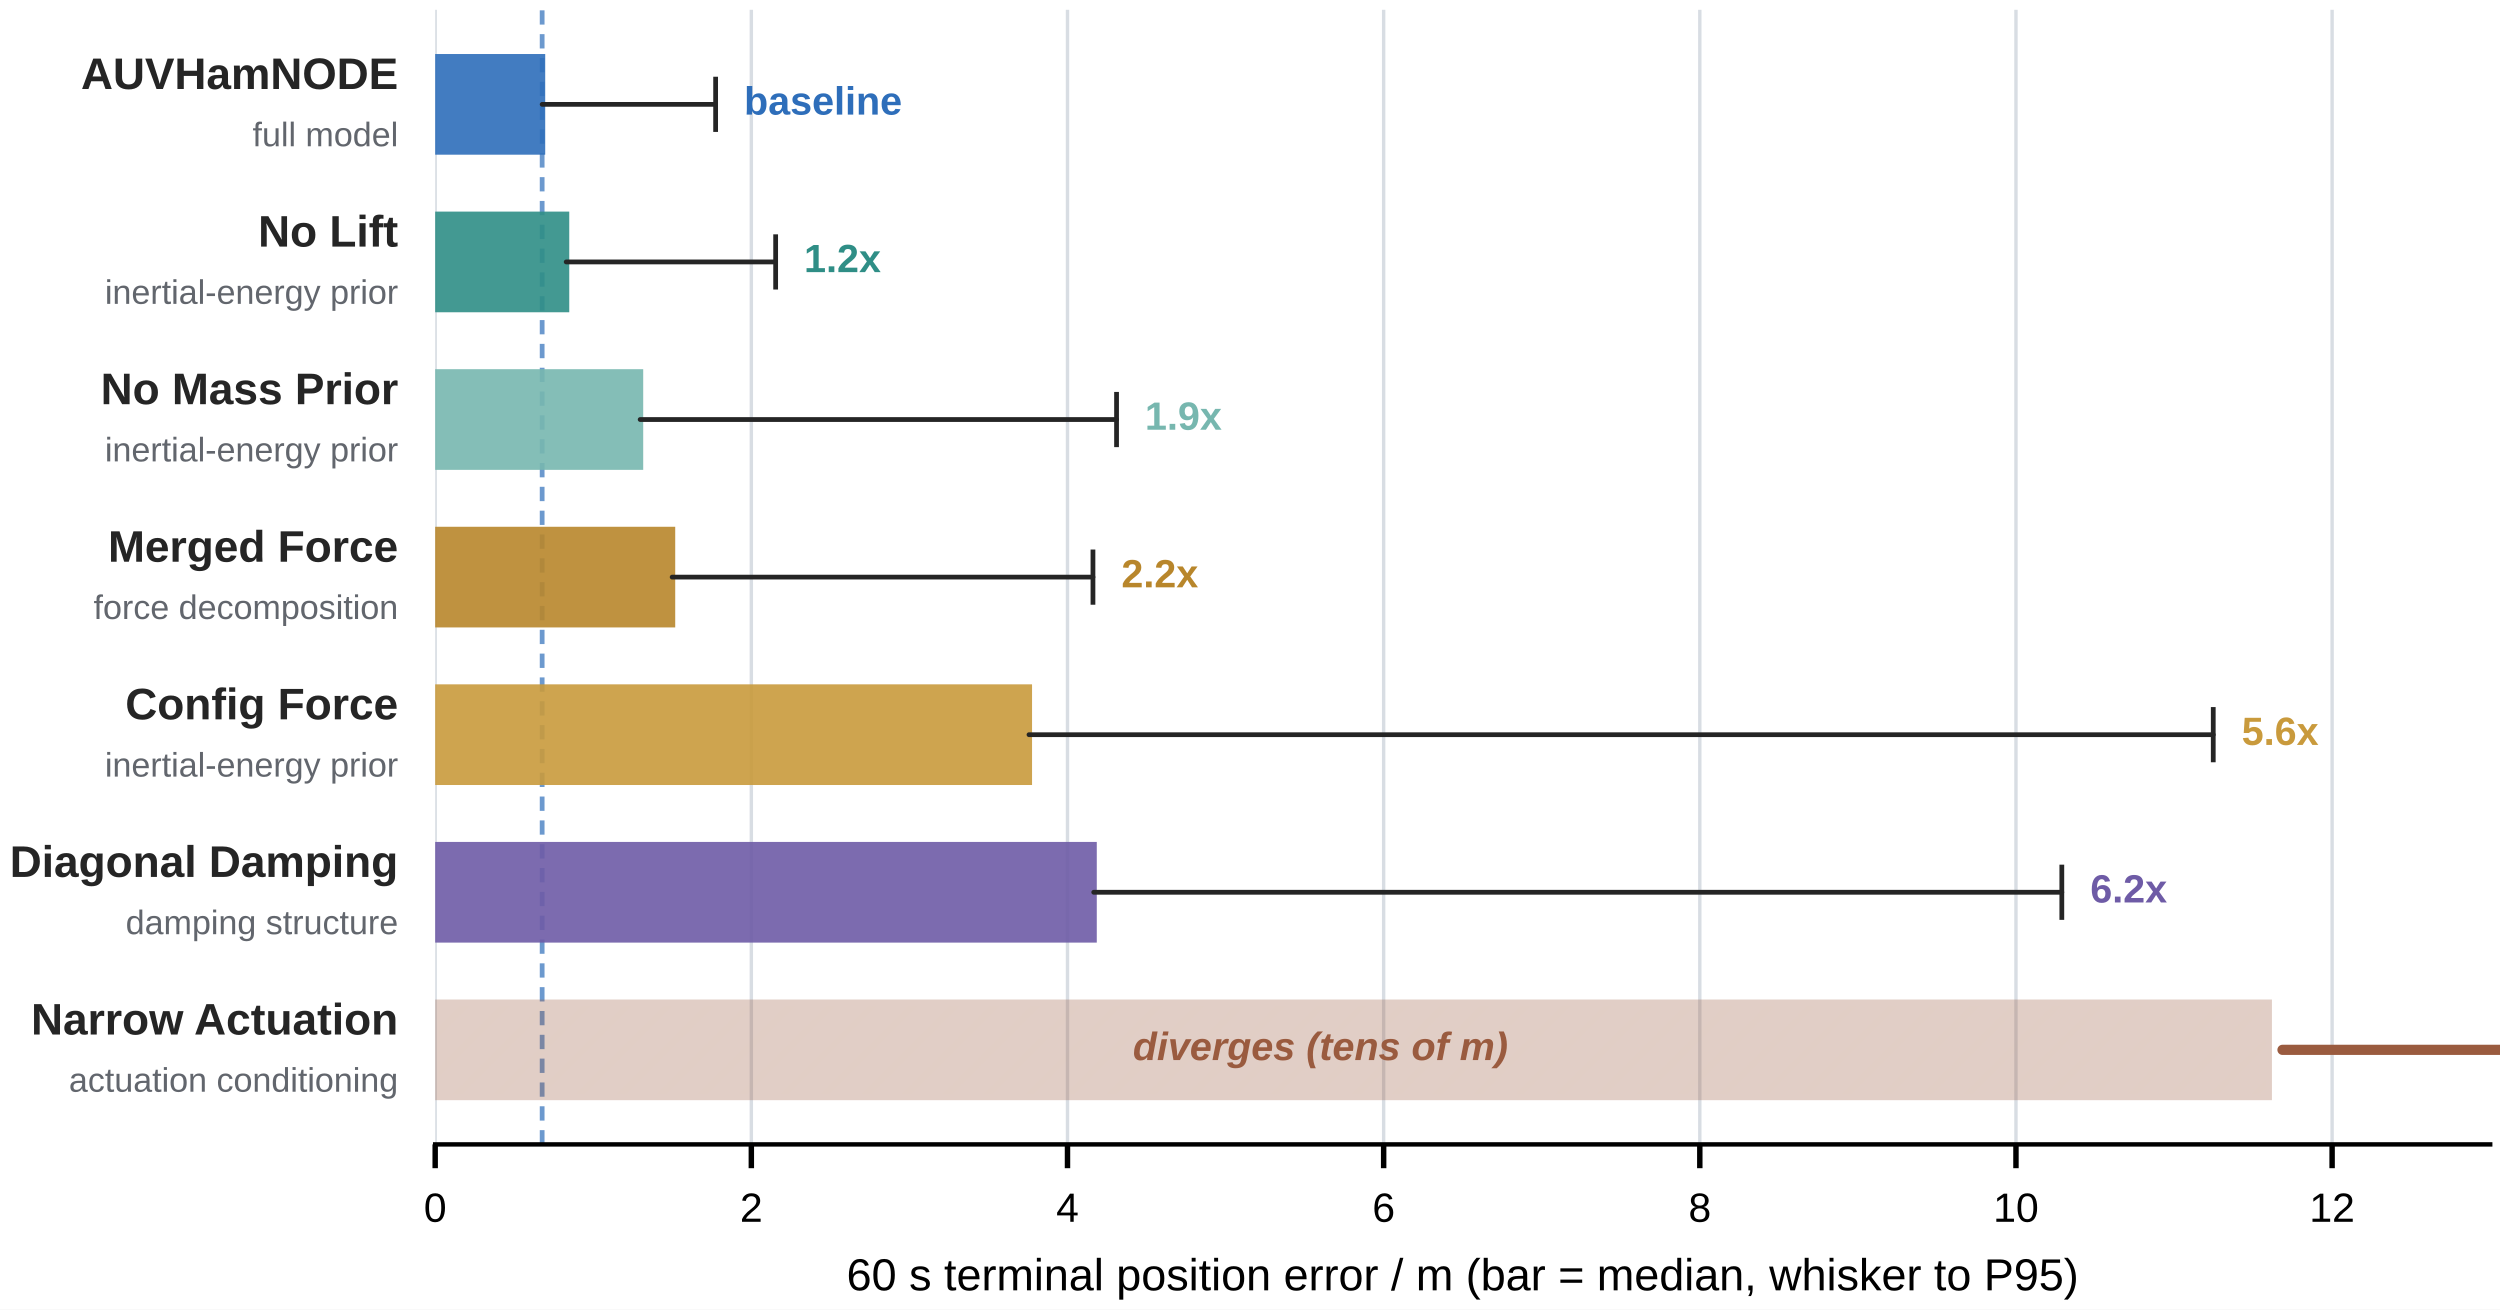
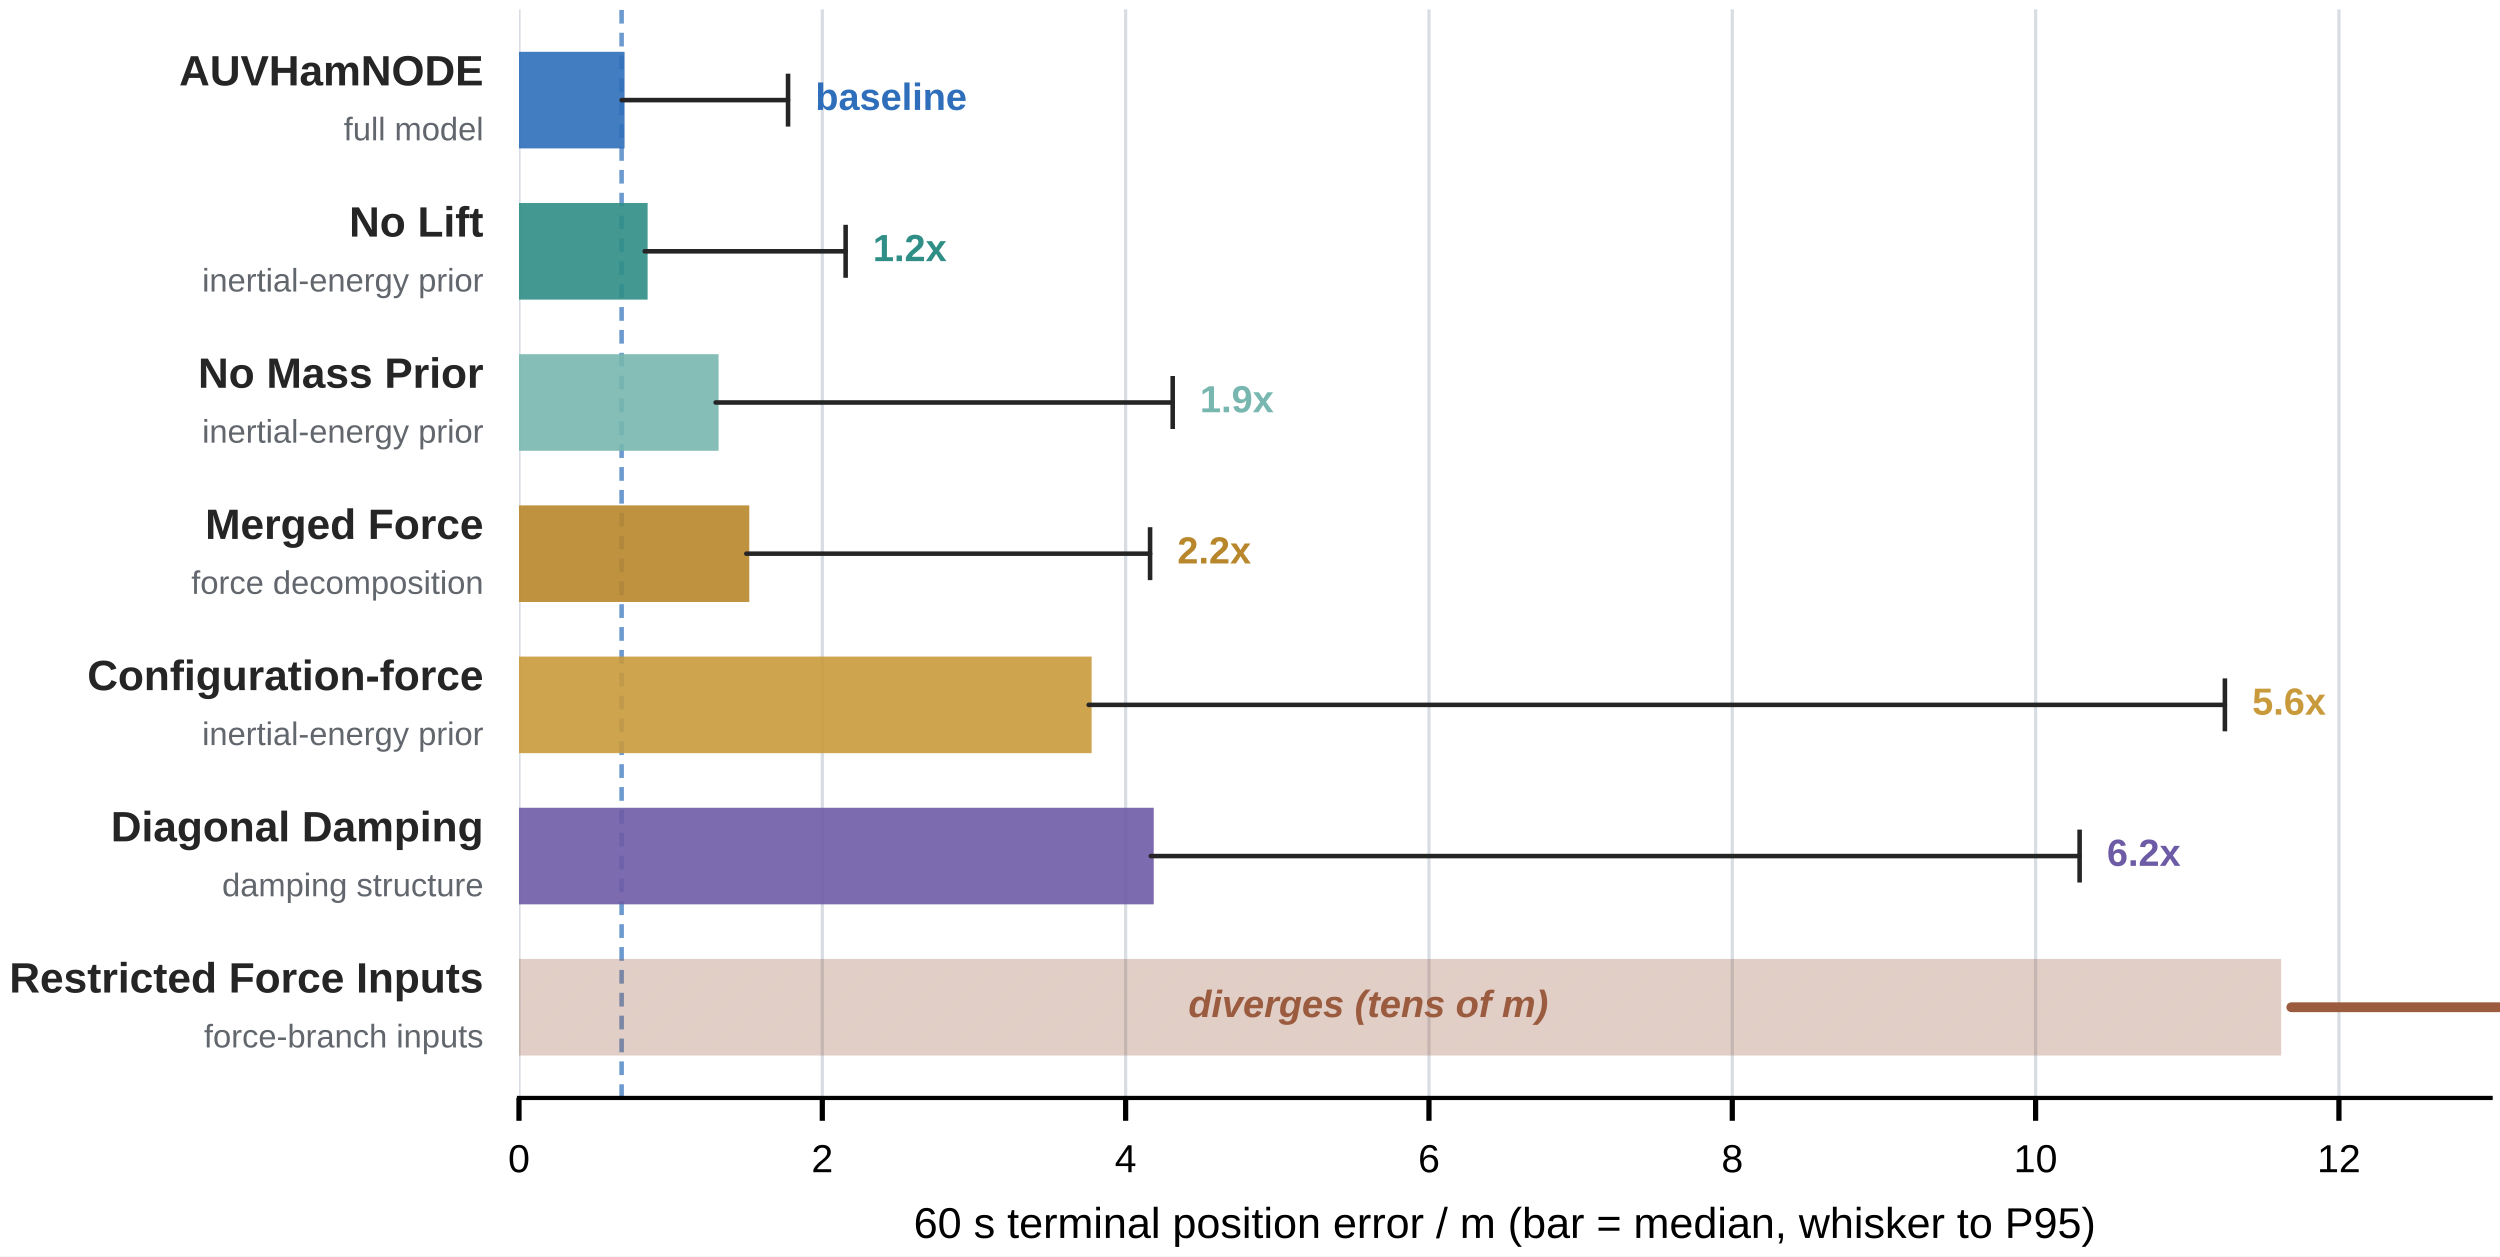
- <svg xmlns="http://www.w3.org/2000/svg" xmlns:xlink="http://www.w3.org/1999/xlink" width="367.26pt" height="192.382pt" viewBox="0 0 367.26 192.382" version="1.1">
+ <svg xmlns="http://www.w3.org/2000/svg" xmlns:xlink="http://www.w3.org/1999/xlink" width="382.797pt" height="192.382pt" viewBox="0 0 382.797 192.382" version="1.1">
  <defs>
    <style type="text/css">*{stroke-linejoin: round; stroke-linecap: butt}</style>
  </defs>
  <g id="figure_1">
    <g id="patch_1">
-       <path d="M 0 192.382  L 367.26 192.382  L 367.26 0  L 0 0  z " style="fill: #ffffff" />
+       <path d="M 0 192.382  L 382.797 192.382  L 382.797 0  L 0 0  z " style="fill: #ffffff" />
    </g>
    <g id="axes_1">
      <g id="patch_2">
-         <path d="M 63.93 168.117  L 365.82 168.117  L 365.82 1.44  L 63.93 1.44  z " style="fill: #ffffff" />
+         <path d="M 79.467 168.117  L 381.357 168.117  L 381.357 1.44  L 79.467 1.44  z " style="fill: #ffffff" />
      </g>
      <g id="matplotlib.axis_1">
        <g id="xtick_1">
          <g id="line2d_1">
-             <path d="M 63.93 168.117  L 63.93 1.44  " clip-path="url(#pdb2fce3676)" style="fill: none; stroke: #d8dde3; stroke-width: 0.5; stroke-linecap: square" />
+             <path d="M 79.467 168.117  L 79.467 1.44  " clip-path="url(#pb8b4bb7d96)" style="fill: none; stroke: #d8dde3; stroke-width: 0.5; stroke-linecap: square" />
          </g>
          <g id="line2d_2">
            <defs>
-               <path id="mf8a9e0202c" d="M 0 0  L 0 3.5  " style="stroke: #000000; stroke-width: 0.8" />
+               <path id="m1d1fa31b97" d="M 0 0  L 0 3.5  " style="stroke: #000000; stroke-width: 0.8" />
            </defs>
            <g>
-               <use xlink:href="#mf8a9e0202c" x="63.93" y="168.117" style="stroke: #000000; stroke-width: 0.8" />
+               <use xlink:href="#m1d1fa31b97" x="79.467" y="168.117" style="stroke: #000000; stroke-width: 0.8" />
            </g>
          </g>
          <g id="text_1">
-             <text style="font-size: 6px; font-family: 'Arial', 'Helvetica', 'DejaVu Sans', sans-serif; text-anchor: middle" x="63.93" y="179.485" transform="rotate(-0 63.9298 179.4853)">0</text>
+             <text style="font-size: 6px; font-family: 'Arial', 'Helvetica', 'DejaVu Sans', sans-serif; text-anchor: middle" x="79.467" y="179.485" transform="rotate(-0 79.46683 179.4853)">0</text>
          </g>
        </g>
        <g id="xtick_2">
          <g id="line2d_3">
-             <path d="M 110.374 168.117  L 110.374 1.44  " clip-path="url(#pdb2fce3676)" style="fill: none; stroke: #d8dde3; stroke-width: 0.5; stroke-linecap: square" />
+             <path d="M 125.911 168.117  L 125.911 1.44  " clip-path="url(#pb8b4bb7d96)" style="fill: none; stroke: #d8dde3; stroke-width: 0.5; stroke-linecap: square" />
          </g>
          <g id="line2d_4">
            <g>
-               <use xlink:href="#mf8a9e0202c" x="110.374" y="168.117" style="stroke: #000000; stroke-width: 0.8" />
+               <use xlink:href="#m1d1fa31b97" x="125.911" y="168.117" style="stroke: #000000; stroke-width: 0.8" />
            </g>
          </g>
          <g id="text_2">
-             <text style="font-size: 6px; font-family: 'Arial', 'Helvetica', 'DejaVu Sans', sans-serif; text-anchor: middle" x="110.374" y="179.485" transform="rotate(-0 110.3744 179.4853)">2</text>
+             <text style="font-size: 6px; font-family: 'Arial', 'Helvetica', 'DejaVu Sans', sans-serif; text-anchor: middle" x="125.911" y="179.485" transform="rotate(-0 125.9114 179.4853)">2</text>
          </g>
        </g>
        <g id="xtick_3">
          <g id="line2d_5">
-             <path d="M 156.819 168.117  L 156.819 1.44  " clip-path="url(#pdb2fce3676)" style="fill: none; stroke: #d8dde3; stroke-width: 0.5; stroke-linecap: square" />
+             <path d="M 172.356 168.117  L 172.356 1.44  " clip-path="url(#pb8b4bb7d96)" style="fill: none; stroke: #d8dde3; stroke-width: 0.5; stroke-linecap: square" />
          </g>
          <g id="line2d_6">
            <g>
-               <use xlink:href="#mf8a9e0202c" x="156.819" y="168.117" style="stroke: #000000; stroke-width: 0.8" />
+               <use xlink:href="#m1d1fa31b97" x="172.356" y="168.117" style="stroke: #000000; stroke-width: 0.8" />
            </g>
          </g>
          <g id="text_3">
-             <text style="font-size: 6px; font-family: 'Arial', 'Helvetica', 'DejaVu Sans', sans-serif; text-anchor: middle" x="156.819" y="179.485" transform="rotate(-0 156.819 179.4853)">4</text>
+             <text style="font-size: 6px; font-family: 'Arial', 'Helvetica', 'DejaVu Sans', sans-serif; text-anchor: middle" x="172.356" y="179.485" transform="rotate(-0 172.356 179.4853)">4</text>
          </g>
        </g>
        <g id="xtick_4">
          <g id="line2d_7">
-             <path d="M 203.264 168.117  L 203.264 1.44  " clip-path="url(#pdb2fce3676)" style="fill: none; stroke: #d8dde3; stroke-width: 0.5; stroke-linecap: square" />
+             <path d="M 218.801 168.117  L 218.801 1.44  " clip-path="url(#pb8b4bb7d96)" style="fill: none; stroke: #d8dde3; stroke-width: 0.5; stroke-linecap: square" />
          </g>
          <g id="line2d_8">
            <g>
-               <use xlink:href="#mf8a9e0202c" x="203.264" y="168.117" style="stroke: #000000; stroke-width: 0.8" />
+               <use xlink:href="#m1d1fa31b97" x="218.801" y="168.117" style="stroke: #000000; stroke-width: 0.8" />
            </g>
          </g>
          <g id="text_4">
-             <text style="font-size: 6px; font-family: 'Arial', 'Helvetica', 'DejaVu Sans', sans-serif; text-anchor: middle" x="203.264" y="179.485" transform="rotate(-0 203.2635 179.4853)">6</text>
+             <text style="font-size: 6px; font-family: 'Arial', 'Helvetica', 'DejaVu Sans', sans-serif; text-anchor: middle" x="218.801" y="179.485" transform="rotate(-0 218.8006 179.4853)">6</text>
          </g>
        </g>
        <g id="xtick_5">
          <g id="line2d_9">
-             <path d="M 249.708 168.117  L 249.708 1.44  " clip-path="url(#pdb2fce3676)" style="fill: none; stroke: #d8dde3; stroke-width: 0.5; stroke-linecap: square" />
+             <path d="M 265.245 168.117  L 265.245 1.44  " clip-path="url(#pb8b4bb7d96)" style="fill: none; stroke: #d8dde3; stroke-width: 0.5; stroke-linecap: square" />
          </g>
          <g id="line2d_10">
            <g>
-               <use xlink:href="#mf8a9e0202c" x="249.708" y="168.117" style="stroke: #000000; stroke-width: 0.8" />
+               <use xlink:href="#m1d1fa31b97" x="265.245" y="168.117" style="stroke: #000000; stroke-width: 0.8" />
            </g>
          </g>
          <g id="text_5">
-             <text style="font-size: 6px; font-family: 'Arial', 'Helvetica', 'DejaVu Sans', sans-serif; text-anchor: middle" x="249.708" y="179.485" transform="rotate(-0 249.7081 179.4853)">8</text>
+             <text style="font-size: 6px; font-family: 'Arial', 'Helvetica', 'DejaVu Sans', sans-serif; text-anchor: middle" x="265.245" y="179.485" transform="rotate(-0 265.2451 179.4853)">8</text>
          </g>
        </g>
        <g id="xtick_6">
          <g id="line2d_11">
-             <path d="M 296.153 168.117  L 296.153 1.44  " clip-path="url(#pdb2fce3676)" style="fill: none; stroke: #d8dde3; stroke-width: 0.5; stroke-linecap: square" />
+             <path d="M 311.69 168.117  L 311.69 1.44  " clip-path="url(#pb8b4bb7d96)" style="fill: none; stroke: #d8dde3; stroke-width: 0.5; stroke-linecap: square" />
          </g>
          <g id="line2d_12">
            <g>
-               <use xlink:href="#mf8a9e0202c" x="296.153" y="168.117" style="stroke: #000000; stroke-width: 0.8" />
+               <use xlink:href="#m1d1fa31b97" x="311.69" y="168.117" style="stroke: #000000; stroke-width: 0.8" />
            </g>
          </g>
          <g id="text_6">
-             <text style="font-size: 6px; font-family: 'Arial', 'Helvetica', 'DejaVu Sans', sans-serif; text-anchor: middle" x="296.153" y="179.485" transform="rotate(-0 296.1527 179.4853)">10</text>
+             <text style="font-size: 6px; font-family: 'Arial', 'Helvetica', 'DejaVu Sans', sans-serif; text-anchor: middle" x="311.69" y="179.485" transform="rotate(-0 311.6897 179.4853)">10</text>
          </g>
        </g>
        <g id="xtick_7">
          <g id="line2d_13">
-             <path d="M 342.597 168.117  L 342.597 1.44  " clip-path="url(#pdb2fce3676)" style="fill: none; stroke: #d8dde3; stroke-width: 0.5; stroke-linecap: square" />
+             <path d="M 358.134 168.117  L 358.134 1.44  " clip-path="url(#pb8b4bb7d96)" style="fill: none; stroke: #d8dde3; stroke-width: 0.5; stroke-linecap: square" />
          </g>
          <g id="line2d_14">
            <g>
-               <use xlink:href="#mf8a9e0202c" x="342.597" y="168.117" style="stroke: #000000; stroke-width: 0.8" />
+               <use xlink:href="#m1d1fa31b97" x="358.134" y="168.117" style="stroke: #000000; stroke-width: 0.8" />
            </g>
          </g>
          <g id="text_7">
-             <text style="font-size: 6px; font-family: 'Arial', 'Helvetica', 'DejaVu Sans', sans-serif; text-anchor: middle" x="342.597" y="179.485" transform="rotate(-0 342.5973 179.4853)">12</text>
+             <text style="font-size: 6px; font-family: 'Arial', 'Helvetica', 'DejaVu Sans', sans-serif; text-anchor: middle" x="358.134" y="179.485" transform="rotate(-0 358.1343 179.4853)">12</text>
          </g>
        </g>
        <g id="text_8">
-           <text style="font-size: 6.6px; font-family: 'Arial', 'Helvetica', 'DejaVu Sans', sans-serif; text-anchor: middle" x="214.875" y="189.553" transform="rotate(-0 214.8747 189.553)">60 s terminal position error / m  (bar = median, whisker to P95)</text>
+           <text style="font-size: 6.6px; font-family: 'Arial', 'Helvetica', 'DejaVu Sans', sans-serif; text-anchor: middle" x="230.412" y="189.553" transform="rotate(-0 230.4117 189.553)">60 s terminal position error / m  (bar = median, whisker to P95)</text>
        </g>
      </g>
      <g id="matplotlib.axis_2">
        <g id="ytick_1">
          <g id="line2d_15" />
        </g>
        <g id="ytick_2">
          <g id="line2d_16" />
        </g>
        <g id="ytick_3">
          <g id="line2d_17" />
        </g>
        <g id="ytick_4">
          <g id="line2d_18" />
        </g>
        <g id="ytick_5">
          <g id="line2d_19" />
        </g>
        <g id="ytick_6">
          <g id="line2d_20" />
        </g>
        <g id="ytick_7">
          <g id="line2d_21" />
        </g>
      </g>
      <g id="line2d_22">
-         <path d="M 79.644 168.117  L 79.644 1.44  " clip-path="url(#pdb2fce3676)" style="fill: none; stroke-dasharray: 2.1,1.4; stroke-dashoffset: 0; stroke: #2e6eba; stroke-opacity: 0.7; stroke-width: 0.7" />
+         <path d="M 95.181 168.117  L 95.181 1.44  " clip-path="url(#pb8b4bb7d96)" style="fill: none; stroke-dasharray: 2.1,1.4; stroke-dashoffset: 0; stroke: #2e6eba; stroke-opacity: 0.7; stroke-width: 0.7" />
      </g>
      <g id="patch_3">
-         <path d="M 63.93 168.117  L 365.82 168.117  " style="fill: none; stroke: #000000; stroke-width: 0.65; stroke-linejoin: miter; stroke-linecap: square" />
+         <path d="M 79.467 168.117  L 381.357 168.117  " style="fill: none; stroke: #000000; stroke-width: 0.65; stroke-linejoin: miter; stroke-linecap: square" />
      </g>
      <g id="patch_4">
-         <path d="M 63.93 22.275  L 79.644 22.275  L 79.644 8.385  L 63.93 8.385  z " clip-path="url(#pdb2fce3676)" style="fill: #2e6eba; opacity: 0.9; stroke: #2e6eba; stroke-width: 0.9; stroke-linejoin: miter" />
+         <path d="M 79.467 22.275  L 95.181 22.275  L 95.181 8.385  L 79.467 8.385  z " clip-path="url(#pb8b4bb7d96)" style="fill: #2e6eba; opacity: 0.9; stroke: #2e6eba; stroke-width: 0.9; stroke-linejoin: miter" />
      </g>
      <g id="text_9">
-         <text style="font-weight: 700; font-size: 5.8px; font-family: 'Arial', 'Helvetica', 'DejaVu Sans', sans-serif; text-anchor: start; fill: #2e6eba" x="109.308" y="16.831" transform="rotate(-0 109.3085 16.83074)">baseline</text>
+         <text style="font-weight: 700; font-size: 5.8px; font-family: 'Arial', 'Helvetica', 'DejaVu Sans', sans-serif; text-anchor: start; fill: #2e6eba" x="124.846" y="16.831" transform="rotate(-0 124.8455 16.83074)">baseline</text>
      </g>
      <g id="patch_5">
-         <path d="M 63.93 45.424  L 83.176 45.424  L 83.176 31.534  L 63.93 31.534  z " clip-path="url(#pdb2fce3676)" style="fill: #2f8e86; opacity: 0.9; stroke: #2f8e86; stroke-width: 0.9; stroke-linejoin: miter" />
+         <path d="M 79.467 45.424  L 98.713 45.424  L 98.713 31.534  L 79.467 31.534  z " clip-path="url(#pb8b4bb7d96)" style="fill: #2f8e86; opacity: 0.9; stroke: #2f8e86; stroke-width: 0.9; stroke-linejoin: miter" />
      </g>
      <g id="text_10">
-         <text style="font-weight: 700; font-size: 5.8px; font-family: 'Arial', 'Helvetica', 'DejaVu Sans', sans-serif; text-anchor: start; fill: #2f8e86" x="118.126" y="39.98" transform="rotate(-0 118.126 39.98035)">1.2x</text>
+         <text style="font-weight: 700; font-size: 5.8px; font-family: 'Arial', 'Helvetica', 'DejaVu Sans', sans-serif; text-anchor: start; fill: #2f8e86" x="133.663" y="39.98" transform="rotate(-0 133.663 39.98035)">1.2x</text>
      </g>
      <g id="patch_6">
-         <path d="M 63.93 68.574  L 94.04 68.574  L 94.04 54.684  L 63.93 54.684  z " clip-path="url(#pdb2fce3676)" style="fill: #77b7af; opacity: 0.9; stroke: #77b7af; stroke-width: 0.9; stroke-linejoin: miter" />
+         <path d="M 79.467 68.574  L 109.577 68.574  L 109.577 54.684  L 79.467 54.684  z " clip-path="url(#pb8b4bb7d96)" style="fill: #77b7af; opacity: 0.9; stroke: #77b7af; stroke-width: 0.9; stroke-linejoin: miter" />
      </g>
      <g id="text_11">
-         <text style="font-weight: 700; font-size: 5.8px; font-family: 'Arial', 'Helvetica', 'DejaVu Sans', sans-serif; text-anchor: start; fill: #77b7af" x="168.205" y="63.13" transform="rotate(-0 168.2048 63.12995)">1.9x</text>
+         <text style="font-weight: 700; font-size: 5.8px; font-family: 'Arial', 'Helvetica', 'DejaVu Sans', sans-serif; text-anchor: start; fill: #77b7af" x="183.742" y="63.13" transform="rotate(-0 183.7419 63.12995)">1.9x</text>
      </g>
      <g id="patch_7">
-         <path d="M 63.93 91.723  L 98.742 91.723  L 98.742 77.834  L 63.93 77.834  z " clip-path="url(#pdb2fce3676)" style="fill: #b8862b; opacity: 0.9; stroke: #b8862b; stroke-width: 0.9; stroke-linejoin: miter" />
+         <path d="M 79.467 91.723  L 114.279 91.723  L 114.279 77.834  L 79.467 77.834  z " clip-path="url(#pb8b4bb7d96)" style="fill: #b8862b; opacity: 0.9; stroke: #b8862b; stroke-width: 0.9; stroke-linejoin: miter" />
      </g>
      <g id="text_12">
-         <text style="font-weight: 700; font-size: 5.8px; font-family: 'Arial', 'Helvetica', 'DejaVu Sans', sans-serif; text-anchor: start; fill: #b8862b" x="164.74" y="86.28" transform="rotate(-0 164.7401 86.27956)">2.2x</text>
+         <text style="font-weight: 700; font-size: 5.8px; font-family: 'Arial', 'Helvetica', 'DejaVu Sans', sans-serif; text-anchor: start; fill: #b8862b" x="180.277" y="86.28" transform="rotate(-0 180.2771 86.27956)">2.2x</text>
      </g>
      <g id="patch_8">
-         <path d="M 63.93 114.873  L 151.162 114.873  L 151.162 100.983  L 63.93 100.983  z " clip-path="url(#pdb2fce3676)" style="fill: #c99a3c; opacity: 0.9; stroke: #c99a3c; stroke-width: 0.9; stroke-linejoin: miter" />
+         <path d="M 79.467 114.873  L 166.699 114.873  L 166.699 100.983  L 79.467 100.983  z " clip-path="url(#pb8b4bb7d96)" style="fill: #c99a3c; opacity: 0.9; stroke: #c99a3c; stroke-width: 0.9; stroke-linejoin: miter" />
      </g>
      <g id="text_13">
-         <text style="font-weight: 700; font-size: 5.8px; font-family: 'Arial', 'Helvetica', 'DejaVu Sans', sans-serif; text-anchor: start; fill: #c99a3c" x="329.316" y="109.429" transform="rotate(-0 329.3164 109.4292)">5.6x</text>
+         <text style="font-weight: 700; font-size: 5.8px; font-family: 'Arial', 'Helvetica', 'DejaVu Sans', sans-serif; text-anchor: start; fill: #c99a3c" x="344.853" y="109.429" transform="rotate(-0 344.8535 109.4292)">5.6x</text>
      </g>
      <g id="patch_9">
-         <path d="M 63.93 138.023  L 160.672 138.023  L 160.672 124.133  L 63.93 124.133  z " clip-path="url(#pdb2fce3676)" style="fill: #6e5ba6; opacity: 0.9; stroke: #6e5ba6; stroke-width: 0.9; stroke-linejoin: miter" />
+         <path d="M 79.467 138.023  L 176.209 138.023  L 176.209 124.133  L 79.467 124.133  z " clip-path="url(#pb8b4bb7d96)" style="fill: #6e5ba6; opacity: 0.9; stroke: #6e5ba6; stroke-width: 0.9; stroke-linejoin: miter" />
      </g>
      <g id="text_14">
-         <text style="font-weight: 700; font-size: 5.8px; font-family: 'Arial', 'Helvetica', 'DejaVu Sans', sans-serif; text-anchor: start; fill: #6e5ba6" x="307.069" y="132.579" transform="rotate(-0 307.0695 132.5788)">6.2x</text>
+         <text style="font-weight: 700; font-size: 5.8px; font-family: 'Arial', 'Helvetica', 'DejaVu Sans', sans-serif; text-anchor: start; fill: #6e5ba6" x="322.607" y="132.579" transform="rotate(-0 322.6065 132.5788)">6.2x</text>
      </g>
      <g id="patch_10">
-         <path d="M 63.93 161.172  L 333.308 161.172  L 333.308 147.283  L 63.93 147.283  z " clip-path="url(#pdb2fce3676)" style="fill: url(#hf412c8af19); opacity: 0.3; stroke: #9a5b3f; stroke-width: 0.9; stroke-linejoin: miter" />
+         <path d="M 79.467 161.172  L 348.845 161.172  L 348.845 147.283  L 79.467 147.283  z " clip-path="url(#pb8b4bb7d96)" style="fill: url(#h1aca3a2da0); opacity: 0.3; stroke: #9a5b3f; stroke-width: 0.9; stroke-linejoin: miter" />
      </g>
      <g id="text_15">
-         <text style="font-style: italic; font-weight: 700; font-size: 5.8px; font-family: 'Arial', 'Helvetica', 'DejaVu Sans', sans-serif; text-anchor: middle; fill: #9a5b3f" x="193.975" y="155.728" transform="rotate(-0 193.9746 155.7283)">diverges (tens of m)</text>
+         <text style="font-style: italic; font-weight: 700; font-size: 5.8px; font-family: 'Arial', 'Helvetica', 'DejaVu Sans', sans-serif; text-anchor: middle; fill: #9a5b3f" x="209.512" y="155.728" transform="rotate(-0 209.5117 155.7283)">diverges (tens of m)</text>
      </g>
      <g id="text_16">
-         <text style="font-weight: 700; font-size: 6.5px; font-family: 'Arial', 'Helvetica', 'DejaVu Sans', sans-serif; text-anchor: end; fill: #252525" x="58.496" y="13.076" transform="rotate(-0 58.49578 13.07646)">AUVHamNODE</text>
+         <text style="font-weight: 700; font-size: 6.5px; font-family: 'Arial', 'Helvetica', 'DejaVu Sans', sans-serif; text-anchor: end; fill: #252525" x="74.033" y="13.076" transform="rotate(-0 74.03281 13.07646)">AUVHamNODE</text>
      </g>
      <g id="text_17">
-         <text style="font-size: 5px; font-family: 'Arial', 'Helvetica', 'DejaVu Sans', sans-serif; text-anchor: end; fill: #62666d" x="58.496" y="21.485" transform="rotate(-0 58.49578 21.48513)">full model</text>
+         <text style="font-size: 5px; font-family: 'Arial', 'Helvetica', 'DejaVu Sans', sans-serif; text-anchor: end; fill: #62666d" x="74.033" y="21.485" transform="rotate(-0 74.03281 21.48513)">full model</text>
      </g>
      <g id="text_18">
-         <text style="font-weight: 700; font-size: 6.5px; font-family: 'Arial', 'Helvetica', 'DejaVu Sans', sans-serif; text-anchor: end; fill: #252525" x="58.496" y="36.226" transform="rotate(-0 58.49578 36.22607)">No Lift</text>
+         <text style="font-weight: 700; font-size: 6.5px; font-family: 'Arial', 'Helvetica', 'DejaVu Sans', sans-serif; text-anchor: end; fill: #252525" x="74.033" y="36.226" transform="rotate(-0 74.03281 36.22607)">No Lift</text>
      </g>
      <g id="text_19">
-         <text style="font-size: 5px; font-family: 'Arial', 'Helvetica', 'DejaVu Sans', sans-serif; text-anchor: end; fill: #62666d" x="58.496" y="44.635" transform="rotate(-0 58.49578 44.63468)">inertial-energy prior</text>
+         <text style="font-size: 5px; font-family: 'Arial', 'Helvetica', 'DejaVu Sans', sans-serif; text-anchor: end; fill: #62666d" x="74.033" y="44.635" transform="rotate(-0 74.03281 44.63468)">inertial-energy prior</text>
      </g>
      <g id="text_20">
-         <text style="font-weight: 700; font-size: 6.5px; font-family: 'Arial', 'Helvetica', 'DejaVu Sans', sans-serif; text-anchor: end; fill: #252525" x="58.496" y="59.376" transform="rotate(-0 58.49578 59.37567)">No Mass Prior</text>
+         <text style="font-weight: 700; font-size: 6.5px; font-family: 'Arial', 'Helvetica', 'DejaVu Sans', sans-serif; text-anchor: end; fill: #252525" x="74.033" y="59.376" transform="rotate(-0 74.03281 59.37567)">No Mass Prior</text>
      </g>
      <g id="text_21">
-         <text style="font-size: 5px; font-family: 'Arial', 'Helvetica', 'DejaVu Sans', sans-serif; text-anchor: end; fill: #62666d" x="58.496" y="67.784" transform="rotate(-0 58.49578 67.78429)">inertial-energy prior</text>
+         <text style="font-size: 5px; font-family: 'Arial', 'Helvetica', 'DejaVu Sans', sans-serif; text-anchor: end; fill: #62666d" x="74.033" y="67.784" transform="rotate(-0 74.03281 67.78429)">inertial-energy prior</text>
      </g>
      <g id="text_22">
-         <text style="font-weight: 700; font-size: 6.5px; font-family: 'Arial', 'Helvetica', 'DejaVu Sans', sans-serif; text-anchor: end; fill: #252525" x="58.496" y="82.525" transform="rotate(-0 58.49578 82.52522)">Merged Force</text>
+         <text style="font-weight: 700; font-size: 6.5px; font-family: 'Arial', 'Helvetica', 'DejaVu Sans', sans-serif; text-anchor: end; fill: #252525" x="74.033" y="82.525" transform="rotate(-0 74.03281 82.52522)">Merged Force</text>
      </g>
      <g id="text_23">
-         <text style="font-size: 5px; font-family: 'Arial', 'Helvetica', 'DejaVu Sans', sans-serif; text-anchor: end; fill: #62666d" x="58.496" y="90.934" transform="rotate(-0 58.49578 90.93394)">force decomposition</text>
+         <text style="font-size: 5px; font-family: 'Arial', 'Helvetica', 'DejaVu Sans', sans-serif; text-anchor: end; fill: #62666d" x="74.033" y="90.934" transform="rotate(-0 74.03281 90.93394)">force decomposition</text>
      </g>
      <g id="text_24">
-         <text style="font-weight: 700; font-size: 6.5px; font-family: 'Arial', 'Helvetica', 'DejaVu Sans', sans-serif; text-anchor: end; fill: #252525" x="58.496" y="105.675" transform="rotate(-0 58.49578 105.6748)">Config Force</text>
+         <text style="font-weight: 700; font-size: 6.5px; font-family: 'Arial', 'Helvetica', 'DejaVu Sans', sans-serif; text-anchor: end; fill: #252525" x="74.033" y="105.675" transform="rotate(-0 74.03281 105.6748)">Configuration-force</text>
      </g>
      <g id="text_25">
-         <text style="font-size: 5px; font-family: 'Arial', 'Helvetica', 'DejaVu Sans', sans-serif; text-anchor: end; fill: #62666d" x="58.496" y="114.084" transform="rotate(-0 58.49578 114.0835)">inertial-energy prior</text>
+         <text style="font-size: 5px; font-family: 'Arial', 'Helvetica', 'DejaVu Sans', sans-serif; text-anchor: end; fill: #62666d" x="74.033" y="114.084" transform="rotate(-0 74.03281 114.0835)">inertial-energy prior</text>
      </g>
      <g id="text_26">
-         <text style="font-weight: 700; font-size: 6.5px; font-family: 'Arial', 'Helvetica', 'DejaVu Sans', sans-serif; text-anchor: end; fill: #252525" x="58.496" y="128.824" transform="rotate(-0 58.49578 128.8244)">Diagonal Damping</text>
+         <text style="font-weight: 700; font-size: 6.5px; font-family: 'Arial', 'Helvetica', 'DejaVu Sans', sans-serif; text-anchor: end; fill: #252525" x="74.033" y="128.824" transform="rotate(-0 74.03281 128.8244)">Diagonal Damping</text>
      </g>
      <g id="text_27">
-         <text style="font-size: 5px; font-family: 'Arial', 'Helvetica', 'DejaVu Sans', sans-serif; text-anchor: end; fill: #62666d" x="58.496" y="137.233" transform="rotate(-0 58.49578 137.2331)">damping structure</text>
+         <text style="font-size: 5px; font-family: 'Arial', 'Helvetica', 'DejaVu Sans', sans-serif; text-anchor: end; fill: #62666d" x="74.033" y="137.233" transform="rotate(-0 74.03281 137.2331)">damping structure</text>
      </g>
      <g id="text_28">
-         <text style="font-weight: 700; font-size: 6.5px; font-family: 'Arial', 'Helvetica', 'DejaVu Sans', sans-serif; text-anchor: end; fill: #252525" x="58.496" y="151.974" transform="rotate(-0 58.49578 151.9741)">Narrow Actuation</text>
+         <text style="font-weight: 700; font-size: 6.5px; font-family: 'Arial', 'Helvetica', 'DejaVu Sans', sans-serif; text-anchor: end; fill: #252525" x="74.033" y="151.974" transform="rotate(-0 74.03281 151.9741)">Restricted Force Inputs</text>
      </g>
      <g id="text_29">
-         <text style="font-size: 5px; font-family: 'Arial', 'Helvetica', 'DejaVu Sans', sans-serif; text-anchor: end; fill: #62666d" x="58.496" y="160.383" transform="rotate(-0 58.49578 160.3827)">actuation conditioning</text>
+         <text style="font-size: 5px; font-family: 'Arial', 'Helvetica', 'DejaVu Sans', sans-serif; text-anchor: end; fill: #62666d" x="74.033" y="160.383" transform="rotate(-0 74.03281 160.3828)">force-branch inputs</text>
      </g>
      <g id="line2d_23">
-         <path d="M 79.644 15.33  L 105.128 15.33  " clip-path="url(#pdb2fce3676)" style="fill: none; stroke: #252525; stroke-width: 0.7; stroke-linecap: round" />
+         <path d="M 95.181 15.33  L 120.665 15.33  " clip-path="url(#pb8b4bb7d96)" style="fill: none; stroke: #252525; stroke-width: 0.7; stroke-linecap: round" />
      </g>
      <g id="line2d_24">
-         <path d="M 105.128 19.034  L 105.128 11.626  " clip-path="url(#pdb2fce3676)" style="fill: none; stroke: #252525; stroke-width: 0.7; stroke-linecap: square" />
+         <path d="M 120.665 19.034  L 120.665 11.626  " clip-path="url(#pb8b4bb7d96)" style="fill: none; stroke: #252525; stroke-width: 0.7; stroke-linecap: square" />
      </g>
      <g id="line2d_25">
-         <path d="M 83.176 38.479  L 113.946 38.479  " clip-path="url(#pdb2fce3676)" style="fill: none; stroke: #252525; stroke-width: 0.7; stroke-linecap: round" />
+         <path d="M 98.713 38.479  L 129.483 38.479  " clip-path="url(#pb8b4bb7d96)" style="fill: none; stroke: #252525; stroke-width: 0.7; stroke-linecap: round" />
      </g>
      <g id="line2d_26">
-         <path d="M 113.946 42.183  L 113.946 34.775  " clip-path="url(#pdb2fce3676)" style="fill: none; stroke: #252525; stroke-width: 0.7; stroke-linecap: square" />
+         <path d="M 129.483 42.183  L 129.483 34.775  " clip-path="url(#pb8b4bb7d96)" style="fill: none; stroke: #252525; stroke-width: 0.7; stroke-linecap: square" />
      </g>
      <g id="line2d_27">
-         <path d="M 94.04 61.629  L 164.025 61.629  " clip-path="url(#pdb2fce3676)" style="fill: none; stroke: #252525; stroke-width: 0.7; stroke-linecap: round" />
+         <path d="M 109.577 61.629  L 179.562 61.629  " clip-path="url(#pb8b4bb7d96)" style="fill: none; stroke: #252525; stroke-width: 0.7; stroke-linecap: round" />
      </g>
      <g id="line2d_28">
-         <path d="M 164.025 65.333  L 164.025 57.925  " clip-path="url(#pdb2fce3676)" style="fill: none; stroke: #252525; stroke-width: 0.7; stroke-linecap: square" />
+         <path d="M 179.562 65.333  L 179.562 57.925  " clip-path="url(#pb8b4bb7d96)" style="fill: none; stroke: #252525; stroke-width: 0.7; stroke-linecap: square" />
      </g>
      <g id="line2d_29">
-         <path d="M 98.742 84.779  L 160.56 84.779  " clip-path="url(#pdb2fce3676)" style="fill: none; stroke: #252525; stroke-width: 0.7; stroke-linecap: round" />
+         <path d="M 114.279 84.779  L 176.097 84.779  " clip-path="url(#pb8b4bb7d96)" style="fill: none; stroke: #252525; stroke-width: 0.7; stroke-linecap: round" />
      </g>
      <g id="line2d_30">
-         <path d="M 160.56 88.483  L 160.56 81.075  " clip-path="url(#pdb2fce3676)" style="fill: none; stroke: #252525; stroke-width: 0.7; stroke-linecap: square" />
+         <path d="M 176.097 88.483  L 176.097 81.075  " clip-path="url(#pb8b4bb7d96)" style="fill: none; stroke: #252525; stroke-width: 0.7; stroke-linecap: square" />
      </g>
      <g id="line2d_31">
-         <path d="M 151.162 107.928  L 325.136 107.928  " clip-path="url(#pdb2fce3676)" style="fill: none; stroke: #252525; stroke-width: 0.7; stroke-linecap: round" />
+         <path d="M 166.699 107.928  L 340.673 107.928  " clip-path="url(#pb8b4bb7d96)" style="fill: none; stroke: #252525; stroke-width: 0.7; stroke-linecap: round" />
      </g>
      <g id="line2d_32">
-         <path d="M 325.136 111.632  L 325.136 104.224  " clip-path="url(#pdb2fce3676)" style="fill: none; stroke: #252525; stroke-width: 0.7; stroke-linecap: square" />
+         <path d="M 340.673 111.632  L 340.673 104.224  " clip-path="url(#pb8b4bb7d96)" style="fill: none; stroke: #252525; stroke-width: 0.7; stroke-linecap: square" />
      </g>
      <g id="line2d_33">
-         <path d="M 160.672 131.078  L 302.889 131.078  " clip-path="url(#pdb2fce3676)" style="fill: none; stroke: #252525; stroke-width: 0.7; stroke-linecap: round" />
+         <path d="M 176.209 131.078  L 318.427 131.078  " clip-path="url(#pb8b4bb7d96)" style="fill: none; stroke: #252525; stroke-width: 0.7; stroke-linecap: round" />
      </g>
      <g id="line2d_34">
-         <path d="M 302.889 134.782  L 302.889 127.374  " clip-path="url(#pdb2fce3676)" style="fill: none; stroke: #252525; stroke-width: 0.7; stroke-linecap: square" />
+         <path d="M 318.427 134.782  L 318.427 127.374  " clip-path="url(#pb8b4bb7d96)" style="fill: none; stroke: #252525; stroke-width: 0.7; stroke-linecap: square" />
      </g>
      <g id="patch_11">
-         <path d="M 335.306 154.227  Q 357.69 154.227 378.397 154.227  " style="fill: none; stroke: #9a5b3f; stroke-width: 1.5; stroke-linecap: round" />
-         <path d="M 373.997 152.027  L 378.397 154.227  L 373.997 156.427  z " style="fill: #9a5b3f; stroke: #9a5b3f; stroke-width: 1.5; stroke-linecap: round" />
+         <path d="M 350.843 154.227  Q 373.227 154.227 393.934 154.227  " style="fill: none; stroke: #9a5b3f; stroke-width: 1.5; stroke-linecap: round" />
+         <path d="M 389.534 152.027  L 393.934 154.227  L 389.534 156.427  z " style="fill: #9a5b3f; stroke: #9a5b3f; stroke-width: 1.5; stroke-linecap: round" />
      </g>
    </g>
  </g>
  <defs>
-     <clipPath id="pdb2fce3676">
-       <rect x="63.93" y="1.44" width="301.89" height="166.677" />
+     <clipPath id="pb8b4bb7d96">
+       <rect x="79.467" y="1.44" width="301.89" height="166.677" />
    </clipPath>
  </defs>
  <defs>
-     <pattern id="hf412c8af19" patternUnits="userSpaceOnUse" x="0" y="0" width="72" height="72">
+     <pattern id="h1aca3a2da0" patternUnits="userSpaceOnUse" x="0" y="0" width="72" height="72">
      <rect x="0" y="0" width="73" height="73" fill="#9a5b3f" />
      <path d="M -36 36  L 36 -36  M -33 39  L 39 -33  M -30 42  L 42 -30  M -27 45  L 45 -27  M -24 48  L 48 -24  M -21 51  L 51 -21  M -18 54  L 54 -18  M -15 57  L 57 -15  M -12 60  L 60 -12  M -9 63  L 63 -9  M -6 66  L 66 -6  M -3 69  L 69 -3  M 0 72  L 72 0  M 3 75  L 75 3  M 6 78  L 78 6  M 9 81  L 81 9  M 12 84  L 84 12  M 15 87  L 87 15  M 18 90  L 90 18  M 21 93  L 93 21  M 24 96  L 96 24  M 27 99  L 99 27  M 30 102  L 102 30  M 33 105  L 105 33  M 36 108  L 108 36  " style="fill: #9a5b3f; stroke: #9a5b3f; stroke-width: 1.0; stroke-linecap: butt; stroke-linejoin: miter; stroke-opacity: 0.3" />
    </pattern>
  </defs>
</svg>
